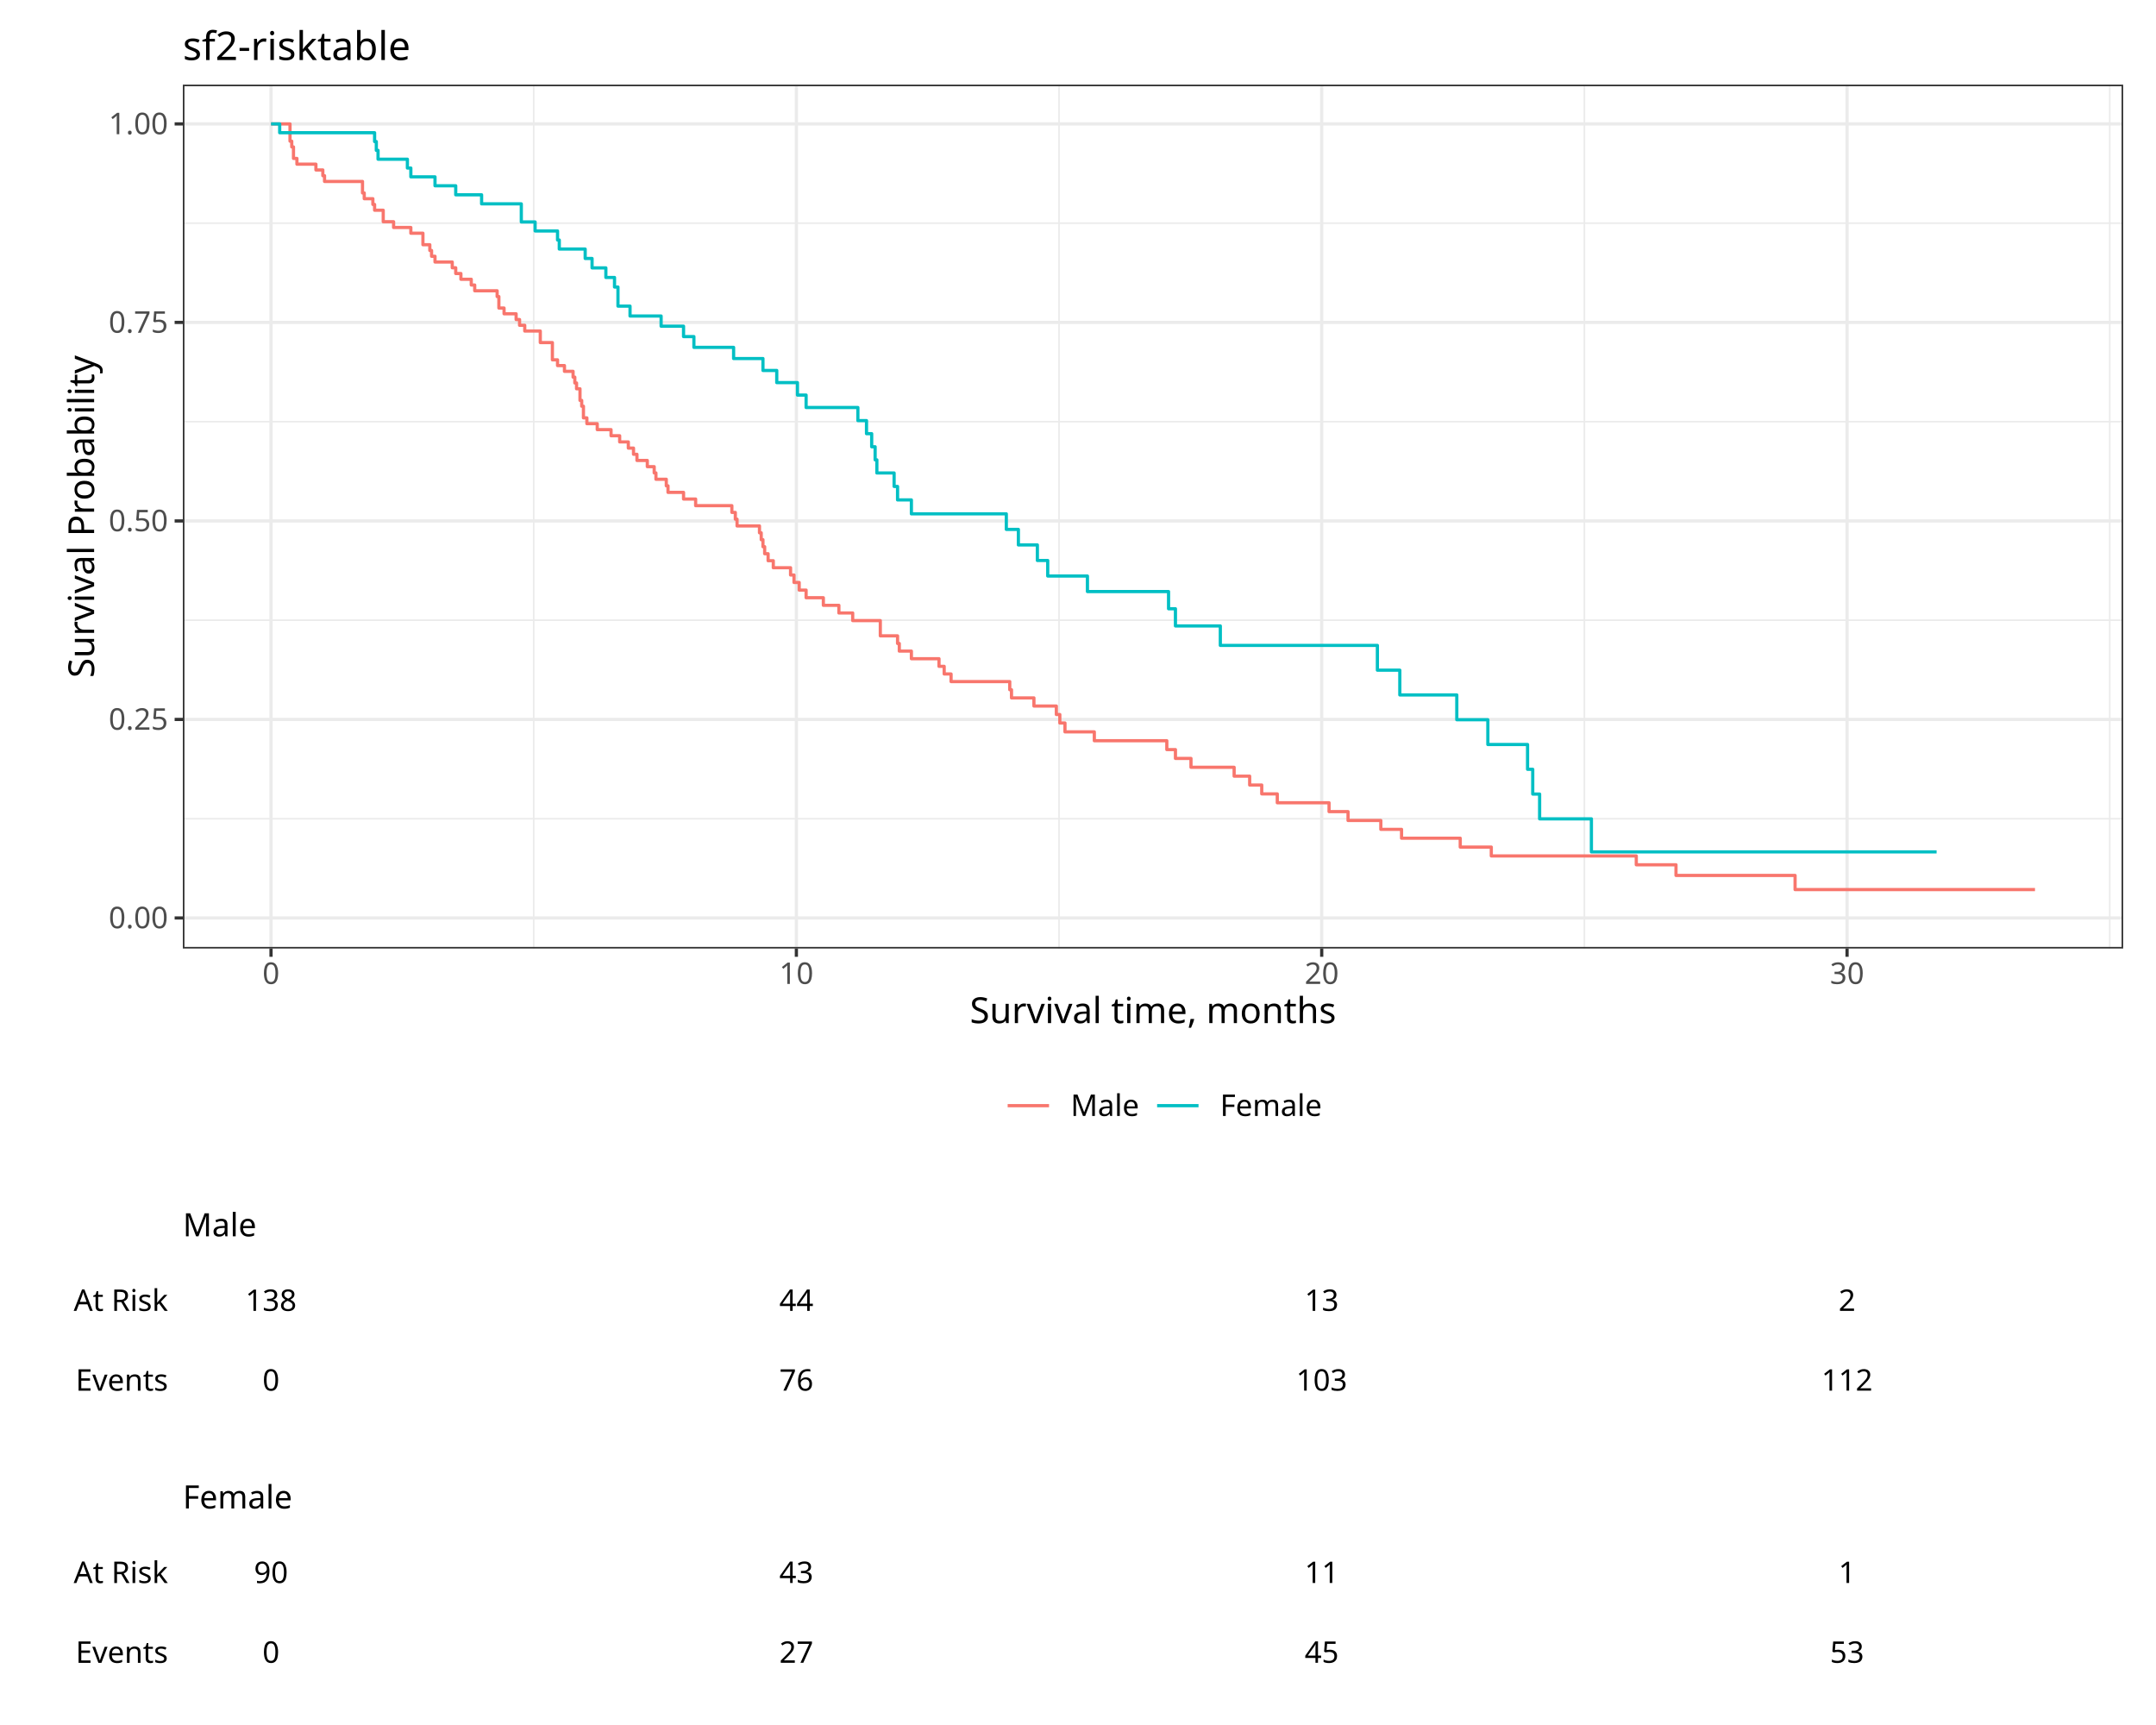
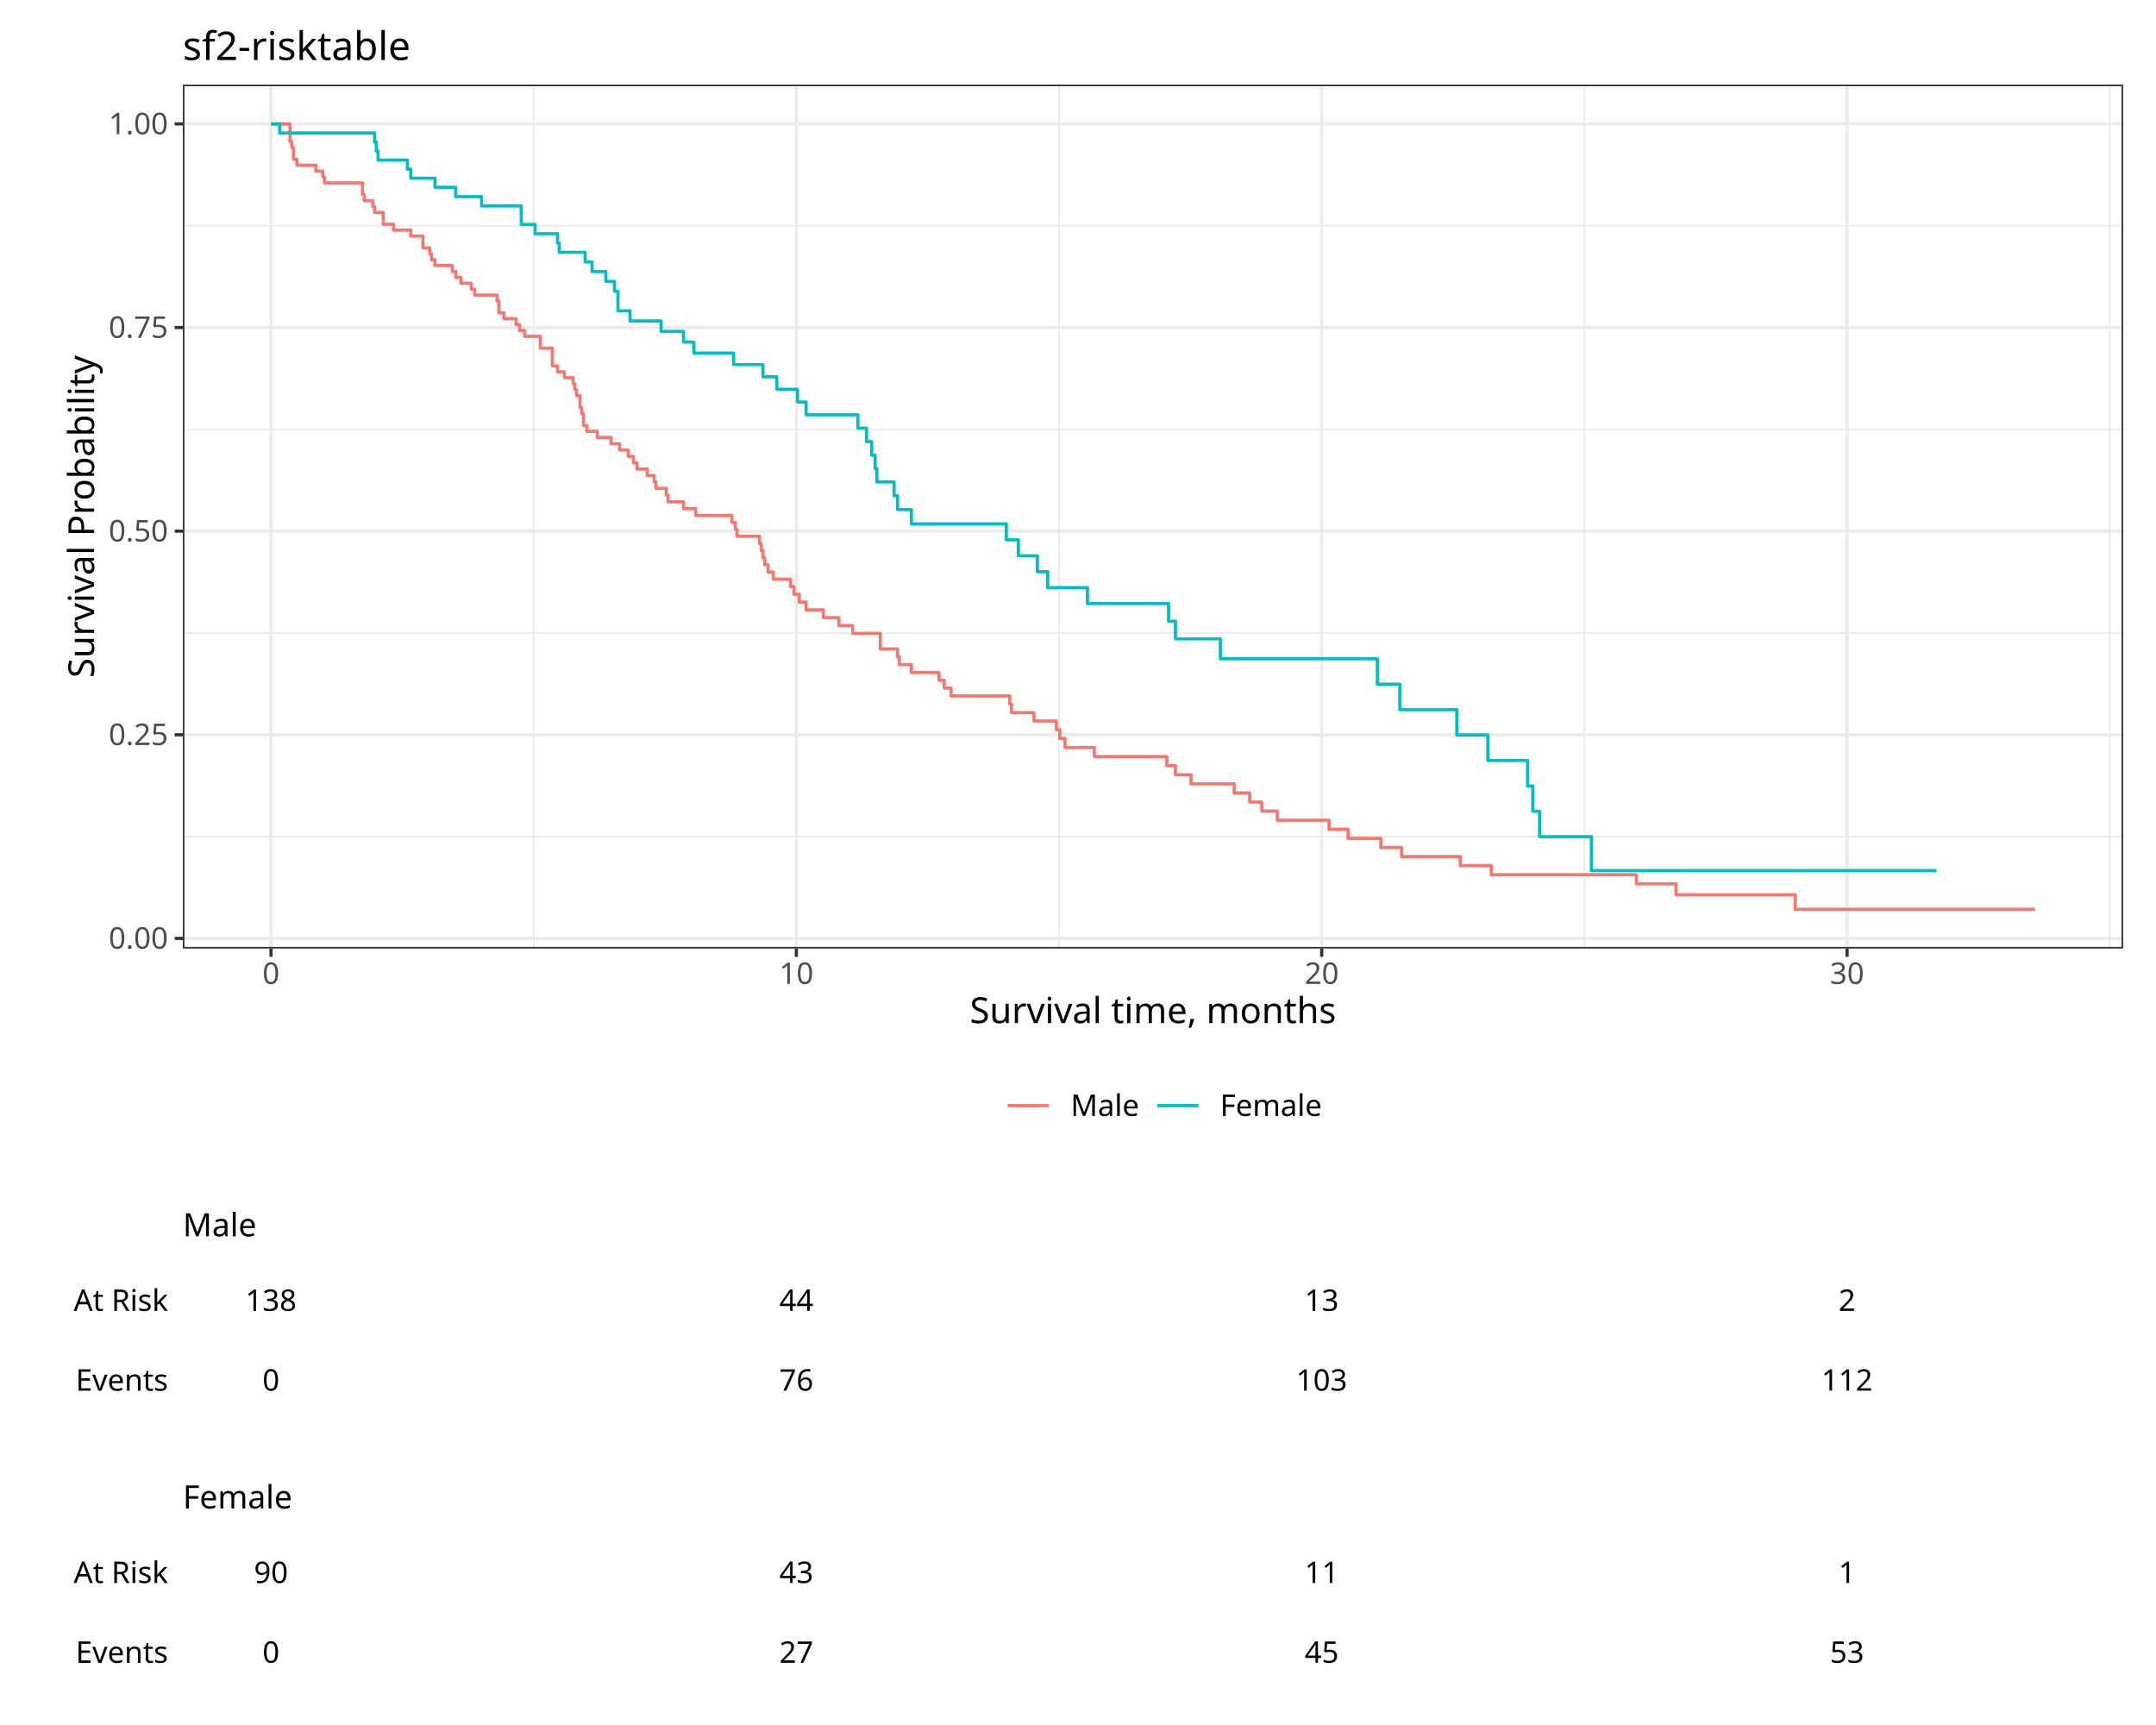
<svg xmlns="http://www.w3.org/2000/svg" class="svglite" data-engine-version="2.0" width="720.00pt" height="576.00pt" viewBox="0 0 720.00 576.00">
  <defs>
    <style type="text/css">
    .svglite line, .svglite polyline, .svglite polygon, .svglite path, .svglite rect, .svglite circle {
      fill: none;
      stroke: #000000;
      stroke-linecap: round;
      stroke-linejoin: round;
      stroke-miterlimit: 10.00;
    }
  </style>
  </defs>
  <rect width="100%" height="100%" style="stroke: none; fill: #FFFFFF;" />
  <defs>
    <clipPath id="cpMC4wMHw3MjAuMDB8MC4wMHw1NzYuMDA=">
      <rect x="0.00" y="0.00" width="720.00" height="576.00" />
    </clipPath>
  </defs>
  <g clip-path="url(#cpMC4wMHw3MjAuMDB8MC4wMHw1NzYuMDA=)">
    <rect x="0.00" y="0.00" width="720.00" height="576.00" style="stroke-width: 1.07; stroke: #FFFFFF; fill: #FFFFFF;" />
  </g>
  <defs>
    <clipPath id="cpNS40OHw3MTQuNTJ8NS40OHwzODguNzk=">
      <rect x="5.48" y="5.48" width="709.04" height="383.31" />
    </clipPath>
  </defs>
  <g clip-path="url(#cpNS40OHw3MTQuNTJ8NS40OHwzODguNzk=)">
    <rect x="5.48" y="5.48" width="709.04" height="383.31" style="stroke-width: 1.07; stroke: #FFFFFF; fill: #FFFFFF;" />
  </g>
  <g clip-path="url(#cpMC4wMHw3MjAuMDB8MC4wMHw1NzYuMDA=)">
</g>
  <defs>
    <clipPath id="cpNS40OHw3MTQuNTJ8Mzg4Ljc5fDQ3OS42Ng==">
      <rect x="5.48" y="388.79" width="709.04" height="90.86" />
    </clipPath>
  </defs>
  <g clip-path="url(#cpNS40OHw3MTQuNTJ8Mzg4Ljc5fDQ3OS42Ng==)">
    <rect x="5.48" y="388.79" width="709.04" height="90.86" style="stroke-width: 1.07; stroke: #FFFFFF; fill: #FFFFFF;" />
  </g>
  <g clip-path="url(#cpMC4wMHw3MjAuMDB8MC4wMHw1NzYuMDA=)">
</g>
  <defs>
    <clipPath id="cpNS40OHw3MTQuNTJ8NDc5LjY2fDU3MC41Mg==">
      <rect x="5.48" y="479.66" width="709.04" height="90.86" />
    </clipPath>
  </defs>
  <g clip-path="url(#cpNS40OHw3MTQuNTJ8NDc5LjY2fDU3MC41Mg==)">
    <rect x="5.48" y="479.66" width="709.04" height="90.86" style="stroke-width: 1.07; stroke: #FFFFFF; fill: #FFFFFF;" />
  </g>
  <g clip-path="url(#cpMC4wMHw3MjAuMDB8MC4wMHw1NzYuMDA=)">
</g>
  <defs>
    <clipPath id="cpMTAuOTZ8NzA5LjA0fDEwLjk2fDM4My4zMQ==">
      <rect x="10.96" y="10.96" width="698.08" height="372.36" />
    </clipPath>
  </defs>
  <g clip-path="url(#cpMTAuOTZ8NzA5LjA0fDEwLjk2fDM4My4zMQ==)">
</g>
  <g clip-path="url(#cpMC4wMHw3MjAuMDB8MC4wMHw1NzYuMDA=)">
</g>
  <g clip-path="url(#cpNS40OHw3MTQuNTJ8NS40OHwzODguNzk=)">
    <rect x="5.48" y="5.48" width="709.04" height="383.31" style="stroke-width: 1.07; stroke: #FFFFFF; fill: #FFFFFF;" />
  </g>
  <defs>
    <clipPath id="cpNjEuMDZ8NzA5LjA0fDI4LjI2fDMxNi43NA==">
      <rect x="61.06" y="28.26" width="647.98" height="288.47" />
    </clipPath>
  </defs>
  <g clip-path="url(#cpNjEuMDZ8NzA5LjA0fDI4LjI2fDMxNi43NA==)">
    <rect x="61.06" y="28.26" width="647.98" height="288.47" style="stroke-width: 1.07; stroke: none; fill: #FFFFFF;" />
-     <polyline points="61.06,273.38 709.04,273.38 " style="stroke-width: 0.53; stroke: #EBEBEB; stroke-linecap: butt;" />
-     <polyline points="61.06,207.09 709.04,207.09 " style="stroke-width: 0.53; stroke: #EBEBEB; stroke-linecap: butt;" />
-     <polyline points="61.06,140.80 709.04,140.80 " style="stroke-width: 0.53; stroke: #EBEBEB; stroke-linecap: butt;" />
-     <polyline points="61.06,74.52 709.04,74.52 " style="stroke-width: 0.53; stroke: #EBEBEB; stroke-linecap: butt;" />
+     <polyline points="61.06,279.34 709.04,279.34 " style="stroke-width: 0.53; stroke: #EBEBEB; stroke-linecap: butt;" />
+     <polyline points="61.06,211.35 709.04,211.35 " style="stroke-width: 0.53; stroke: #EBEBEB; stroke-linecap: butt;" />
+     <polyline points="61.06,143.36 709.04,143.36 " style="stroke-width: 0.53; stroke: #EBEBEB; stroke-linecap: butt;" />
+     <polyline points="61.06,75.37 709.04,75.37 " style="stroke-width: 0.53; stroke: #EBEBEB; stroke-linecap: butt;" />
    <polyline points="178.23,316.74 178.23,28.26 " style="stroke-width: 0.53; stroke: #EBEBEB; stroke-linecap: butt;" />
    <polyline points="353.67,316.74 353.67,28.26 " style="stroke-width: 0.53; stroke: #EBEBEB; stroke-linecap: butt;" />
    <polyline points="529.11,316.74 529.11,28.26 " style="stroke-width: 0.53; stroke: #EBEBEB; stroke-linecap: butt;" />
    <polyline points="704.55,316.74 704.55,28.26 " style="stroke-width: 0.53; stroke: #EBEBEB; stroke-linecap: butt;" />
-     <polyline points="61.06,306.52 709.04,306.52 " style="stroke-width: 1.07; stroke: #EBEBEB; stroke-linecap: butt;" />
-     <polyline points="61.06,240.23 709.04,240.23 " style="stroke-width: 1.07; stroke: #EBEBEB; stroke-linecap: butt;" />
-     <polyline points="61.06,173.95 709.04,173.95 " style="stroke-width: 1.07; stroke: #EBEBEB; stroke-linecap: butt;" />
-     <polyline points="61.06,107.66 709.04,107.66 " style="stroke-width: 1.07; stroke: #EBEBEB; stroke-linecap: butt;" />
+     <polyline points="61.06,313.34 709.04,313.34 " style="stroke-width: 1.07; stroke: #EBEBEB; stroke-linecap: butt;" />
+     <polyline points="61.06,245.35 709.04,245.35 " style="stroke-width: 1.07; stroke: #EBEBEB; stroke-linecap: butt;" />
+     <polyline points="61.06,177.36 709.04,177.36 " style="stroke-width: 1.07; stroke: #EBEBEB; stroke-linecap: butt;" />
+     <polyline points="61.06,109.37 709.04,109.37 " style="stroke-width: 1.07; stroke: #EBEBEB; stroke-linecap: butt;" />
    <polyline points="61.06,41.38 709.04,41.38 " style="stroke-width: 1.07; stroke: #EBEBEB; stroke-linecap: butt;" />
    <polyline points="90.51,316.74 90.51,28.26 " style="stroke-width: 1.07; stroke: #EBEBEB; stroke-linecap: butt;" />
    <polyline points="265.95,316.74 265.95,28.26 " style="stroke-width: 1.07; stroke: #EBEBEB; stroke-linecap: butt;" />
    <polyline points="441.39,316.74 441.39,28.26 " style="stroke-width: 1.07; stroke: #EBEBEB; stroke-linecap: butt;" />
    <polyline points="616.83,316.74 616.83,28.26 " style="stroke-width: 1.07; stroke: #EBEBEB; stroke-linecap: butt;" />
-     <polyline points="90.51,41.38 96.85,41.38 96.85,47.14 97.43,47.14 97.43,49.06 98.01,49.06 98.01,52.90 99.16,52.90 99.16,54.82 105.50,54.82 105.50,56.75 107.81,56.75 107.81,58.67 108.38,58.67 108.38,60.59 121.06,60.59 121.06,64.43 121.64,64.43 121.64,66.35 124.52,66.35 124.52,68.27 125.10,68.27 125.10,70.20 127.98,70.20 127.98,74.04 131.44,74.04 131.44,75.96 137.20,75.96 137.20,77.88 141.24,77.88 141.24,81.72 143.54,81.72 143.54,83.64 144.12,83.64 144.12,85.57 145.27,85.57 145.27,87.49 151.03,87.49 151.03,89.41 152.19,89.41 152.19,91.33 153.92,91.33 153.92,93.25 157.38,93.25 157.38,95.17 158.53,95.17 158.53,97.09 166.02,97.09 166.02,99.02 166.60,99.02 166.60,102.86 168.33,102.86 168.33,104.78 172.36,104.78 172.36,106.70 173.51,106.70 173.51,108.62 175.24,108.62 175.24,110.54 180.43,110.54 180.43,114.39 184.47,114.39 184.47,120.15 186.19,120.15 186.19,122.07 188.50,122.07 188.50,123.99 190.81,123.99 190.81,123.99 191.38,123.99 191.38,125.93 191.96,125.93 191.96,127.88 192.54,127.88 192.54,129.82 193.69,129.82 193.69,133.70 194.26,133.70 194.26,135.64 194.84,135.64 194.84,139.53 195.99,139.53 195.99,141.47 197.15,141.47 197.15,141.47 198.88,141.47 198.88,141.47 199.45,141.47 199.45,143.46 200.60,143.46 200.60,143.46 203.49,143.46 203.49,143.46 204.06,143.46 204.06,145.50 206.94,145.50 206.94,147.56 209.83,147.56 209.83,149.62 211.56,149.62 211.56,151.69 212.71,151.69 212.71,153.75 216.17,153.75 216.17,155.82 217.90,155.82 217.90,155.82 218.47,155.82 218.47,157.91 219.05,157.91 219.05,160.03 220.20,160.03 220.20,160.03 222.51,160.03 222.51,162.22 223.08,162.22 223.08,164.41 227.12,164.41 227.12,164.41 228.27,164.41 228.27,166.63 232.31,166.63 232.31,168.85 239.80,168.85 239.80,168.85 244.41,168.85 244.41,171.10 245.56,171.10 245.56,173.36 246.14,173.36 246.14,175.62 251.33,175.62 251.33,175.62 253.63,175.62 253.63,177.91 254.21,177.91 254.21,180.21 254.79,180.21 254.79,182.55 255.36,182.55 255.36,184.89 256.51,184.89 256.51,187.23 258.24,187.23 258.24,189.57 258.82,189.57 258.82,189.57 263.43,189.57 263.43,189.57 264.01,189.57 264.01,192.00 265.16,192.00 265.16,194.49 266.89,194.49 266.89,197.04 269.20,197.04 269.20,199.59 274.96,199.59 274.96,202.13 280.15,202.13 280.15,204.68 284.76,204.68 284.76,207.22 293.98,207.22 293.98,212.32 299.74,212.32 299.74,214.86 300.32,214.86 300.32,217.41 304.36,217.41 304.36,219.95 313.58,219.95 313.58,222.50 315.31,222.50 315.31,225.05 317.61,225.05 317.61,227.59 323.38,227.59 323.38,227.59 328.56,227.59 328.56,227.59 337.21,227.59 337.21,230.31 337.79,230.31 337.79,233.04 345.28,233.04 345.28,235.76 346.43,235.76 346.43,235.76 352.77,235.76 352.77,238.59 353.93,238.59 353.93,241.42 354.50,241.42 354.50,241.42 355.65,241.42 355.65,244.38 365.45,244.38 365.45,247.34 389.66,247.34 389.66,250.30 392.54,250.30 392.54,253.25 397.73,253.25 397.73,256.21 412.14,256.21 412.14,259.17 417.33,259.17 417.33,262.13 421.36,262.13 421.36,265.09 426.55,265.09 426.55,268.05 443.84,268.05 443.84,271.01 450.18,271.01 450.18,273.97 461.13,273.97 461.13,276.93 468.05,276.93 468.05,279.89 487.65,279.89 487.65,282.85 498.02,282.85 498.02,285.81 546.44,285.81 546.44,288.76 555.09,288.76 555.09,288.76 559.70,288.76 559.70,292.32 574.68,292.32 574.68,292.32 599.47,292.32 599.47,297.05 672.67,297.05 672.67,297.05 679.59,297.05 679.59,297.05 " style="stroke-width: 1.07; stroke: #F8766D; stroke-linecap: butt;" />
-     <polyline points="90.51,41.38 93.40,41.38 93.40,44.32 125.10,44.32 125.10,47.27 125.67,47.27 125.67,50.21 126.25,50.21 126.25,53.16 136.05,53.16 136.05,56.11 137.20,56.11 137.20,59.05 143.54,59.05 143.54,59.05 145.27,59.05 145.27,62.03 151.03,62.03 151.03,62.03 152.19,62.03 152.19,65.05 160.83,65.05 160.83,68.07 174.09,68.07 174.09,74.11 178.70,74.11 178.70,77.12 186.19,77.12 186.19,80.14 186.77,80.14 186.77,83.16 190.23,83.16 190.23,83.16 191.38,83.16 191.38,83.16 192.54,83.16 192.54,83.16 195.42,83.16 195.42,86.31 197.72,86.31 197.72,89.45 201.18,89.45 201.18,89.45 202.33,89.45 202.33,92.65 205.22,92.65 205.22,95.84 206.37,95.84 206.37,102.22 206.94,102.22 206.94,102.22 207.52,102.22 207.52,102.22 210.40,102.22 210.40,105.52 212.13,105.52 212.13,105.52 219.63,105.52 219.63,105.52 220.78,105.52 220.78,108.92 225.97,108.92 225.97,108.92 228.27,108.92 228.27,112.39 228.85,112.39 228.85,112.39 230.58,112.39 230.58,112.39 231.73,112.39 231.73,115.99 235.76,115.99 235.76,115.99 243.83,115.99 243.83,115.99 244.99,115.99 244.99,119.72 245.56,119.72 245.56,119.72 247.29,119.72 247.29,119.72 249.60,119.72 249.60,119.72 254.79,119.72 254.79,123.70 258.82,123.70 258.82,123.70 259.40,123.70 259.40,127.76 261.13,127.76 261.13,127.76 266.31,127.76 266.31,131.92 269.20,131.92 269.20,136.07 272.08,136.07 272.08,136.07 281.88,136.07 281.88,136.07 286.49,136.07 286.49,140.44 289.37,140.44 289.37,144.81 291.10,144.81 291.10,149.18 292.25,149.18 292.25,153.55 292.83,153.55 292.83,157.93 295.71,157.93 295.71,157.93 298.59,157.93 298.59,162.43 299.74,162.43 299.74,166.93 300.32,166.93 300.32,166.93 304.36,166.93 304.36,171.58 307.24,171.58 307.24,171.58 310.70,171.58 310.70,171.58 311.85,171.58 311.85,171.58 336.06,171.58 336.06,176.77 340.09,176.77 340.09,181.96 346.43,181.96 346.43,187.15 349.89,187.15 349.89,192.34 363.15,192.34 363.15,197.53 385.05,197.53 385.05,197.53 390.24,197.53 390.24,203.27 392.54,203.27 392.54,209.01 395.43,209.01 395.43,209.01 403.50,209.01 403.50,209.01 407.53,209.01 407.53,215.51 408.11,215.51 408.11,215.51 412.72,215.51 412.72,215.51 429.43,215.51 429.43,215.51 459.98,215.51 459.98,223.78 467.47,223.78 467.47,232.05 486.50,232.05 486.50,240.33 496.87,240.33 496.87,248.60 510.13,248.60 510.13,256.88 511.86,256.88 511.86,265.15 514.16,265.15 514.16,273.42 517.04,273.42 517.04,273.42 531.45,273.42 531.45,284.46 563.73,284.46 563.73,284.46 646.73,284.46 646.73,284.46 " style="stroke-width: 1.07; stroke: #00BFC4; stroke-linecap: butt;" />
+     <polyline points="90.51,41.38 96.85,41.38 96.85,47.29 97.43,47.29 97.43,49.26 98.01,49.26 98.01,53.20 99.16,53.20 99.16,55.17 105.50,55.17 105.50,57.14 107.81,57.14 107.81,59.11 108.38,59.11 108.38,61.08 121.06,61.08 121.06,65.02 121.64,65.02 121.64,67.00 124.52,67.00 124.52,68.97 125.10,68.97 125.10,70.94 127.98,70.94 127.98,74.88 131.44,74.88 131.44,76.85 137.20,76.85 137.20,78.82 141.24,78.82 141.24,82.76 143.54,82.76 143.54,84.73 144.12,84.73 144.12,86.70 145.27,86.70 145.27,88.67 151.03,88.67 151.03,90.64 152.19,90.64 152.19,92.61 153.92,92.61 153.92,94.59 157.38,94.59 157.38,96.56 158.53,96.56 158.53,98.53 166.02,98.53 166.02,100.50 166.60,100.50 166.60,104.44 168.33,104.44 168.33,106.41 172.36,106.41 172.36,108.38 173.51,108.38 173.51,110.35 175.24,110.35 175.24,112.32 180.43,112.32 180.43,116.26 184.47,116.26 184.47,122.18 186.19,122.18 186.19,124.15 188.50,124.15 188.50,126.12 190.81,126.12 190.81,126.12 191.38,126.12 191.38,128.11 191.96,128.11 191.96,130.10 192.54,130.10 192.54,132.09 193.69,132.09 193.69,136.08 194.26,136.08 194.26,138.07 194.84,138.07 194.84,142.05 195.99,142.05 195.99,144.04 197.15,144.04 197.15,144.04 198.88,144.04 198.88,144.04 199.45,144.04 199.45,146.08 200.60,146.08 200.60,146.08 203.49,146.08 203.49,146.08 204.06,146.08 204.06,148.17 206.94,148.17 206.94,150.29 209.83,150.29 209.83,152.41 211.56,152.41 211.56,154.53 212.71,154.53 212.71,156.64 216.17,156.64 216.17,158.76 217.90,158.76 217.90,158.76 218.47,158.76 218.47,160.91 219.05,160.91 219.05,163.09 220.20,163.09 220.20,163.09 222.51,163.09 222.51,165.33 223.08,165.33 223.08,167.57 227.12,167.57 227.12,167.57 228.27,167.57 228.27,169.85 232.31,169.85 232.31,172.13 239.80,172.13 239.80,172.13 244.41,172.13 244.41,174.44 245.56,174.44 245.56,176.76 246.14,176.76 246.14,179.07 251.33,179.07 251.33,179.07 253.63,179.07 253.63,181.43 254.21,181.43 254.21,183.78 254.79,183.78 254.79,186.18 255.36,186.18 255.36,188.58 256.51,188.58 256.51,190.98 258.24,190.98 258.24,193.38 258.82,193.38 258.82,193.38 263.43,193.38 263.43,193.38 264.01,193.38 264.01,195.88 265.16,195.88 265.16,198.43 266.89,198.43 266.89,201.04 269.20,201.04 269.20,203.65 274.96,203.65 274.96,206.27 280.15,206.27 280.15,208.88 284.76,208.88 284.76,211.49 293.98,211.49 293.98,216.71 299.74,216.71 299.74,219.32 300.32,219.32 300.32,221.93 304.36,221.93 304.36,224.55 313.58,224.55 313.58,227.16 315.31,227.16 315.31,229.77 317.61,229.77 317.61,232.38 323.38,232.38 323.38,232.38 328.56,232.38 328.56,232.38 337.21,232.38 337.21,235.17 337.79,235.17 337.79,237.96 345.28,237.96 345.28,240.76 346.43,240.76 346.43,240.76 352.77,240.76 352.77,243.66 353.93,243.66 353.93,246.56 354.50,246.56 354.50,246.56 355.65,246.56 355.65,249.60 365.45,249.60 365.45,252.63 389.66,252.63 389.66,255.67 392.54,255.67 392.54,258.70 397.73,258.70 397.73,261.74 412.14,261.74 412.14,264.77 417.33,264.77 417.33,267.81 421.36,267.81 421.36,270.84 426.55,270.84 426.55,273.88 443.84,273.88 443.84,276.91 450.18,276.91 450.18,279.95 461.13,279.95 461.13,282.99 468.05,282.99 468.05,286.02 487.65,286.02 487.65,289.06 498.02,289.06 498.02,292.09 546.44,292.09 546.44,295.13 555.09,295.13 555.09,295.13 559.70,295.13 559.70,298.77 574.68,298.77 574.68,298.77 599.47,298.77 599.47,303.63 672.67,303.63 672.67,303.63 679.59,303.63 679.59,303.63 " style="stroke-width: 1.07; stroke: #F8766D; stroke-linecap: butt;" />
+     <polyline points="90.51,41.38 93.40,41.38 93.40,44.40 125.10,44.40 125.10,47.42 125.67,47.42 125.67,50.44 126.25,50.44 126.25,53.46 136.05,53.46 136.05,56.48 137.20,56.48 137.20,59.51 143.54,59.51 143.54,59.51 145.27,59.51 145.27,62.56 151.03,62.56 151.03,62.56 152.19,62.56 152.19,65.66 160.83,65.66 160.83,68.76 174.09,68.76 174.09,74.95 178.70,74.95 178.70,78.04 186.19,78.04 186.19,81.14 186.77,81.14 186.77,84.24 190.23,84.24 190.23,84.24 191.38,84.24 191.38,84.24 192.54,84.24 192.54,84.24 195.42,84.24 195.42,87.46 197.72,87.46 197.72,90.69 201.18,90.69 201.18,90.69 202.33,90.69 202.33,93.96 205.22,93.96 205.22,97.24 206.37,97.24 206.37,103.79 206.94,103.79 206.94,103.79 207.52,103.79 207.52,103.79 210.40,103.79 210.40,107.17 212.13,107.17 212.13,107.17 219.63,107.17 219.63,107.17 220.78,107.17 220.78,110.66 225.97,110.66 225.97,110.66 228.27,110.66 228.27,114.22 228.85,114.22 228.85,114.22 230.58,114.22 230.58,114.22 231.73,114.22 231.73,117.90 235.76,117.90 235.76,117.90 243.83,117.90 243.83,117.90 244.99,117.90 244.99,121.74 245.56,121.74 245.56,121.74 247.29,121.74 247.29,121.74 249.60,121.74 249.60,121.74 254.79,121.74 254.79,125.81 258.82,125.81 258.82,125.81 259.40,125.81 259.40,129.98 261.13,129.98 261.13,129.98 266.31,129.98 266.31,134.24 269.20,134.24 269.20,138.51 272.08,138.51 272.08,138.51 281.88,138.51 281.88,138.51 286.49,138.51 286.49,142.99 289.37,142.99 289.37,147.47 291.10,147.47 291.10,151.96 292.25,151.96 292.25,156.44 292.83,156.44 292.83,160.92 295.71,160.92 295.71,160.92 298.59,160.92 298.59,165.54 299.74,165.54 299.74,170.16 300.32,170.16 300.32,170.16 304.36,170.16 304.36,174.93 307.24,174.93 307.24,174.93 310.70,174.93 310.70,174.93 311.85,174.93 311.85,174.93 336.06,174.93 336.06,180.26 340.09,180.26 340.09,185.58 346.43,185.58 346.43,190.90 349.89,190.90 349.89,196.23 363.15,196.23 363.15,201.55 385.05,201.55 385.05,201.55 390.24,201.55 390.24,207.43 392.54,207.43 392.54,213.32 395.43,213.32 395.43,213.32 403.50,213.32 403.50,213.32 407.53,213.32 407.53,219.98 408.11,219.98 408.11,219.98 412.72,219.98 412.72,219.98 429.43,219.98 429.43,219.98 459.98,219.98 459.98,228.47 467.47,228.47 467.47,236.96 486.50,236.96 486.50,245.44 496.87,245.44 496.87,253.93 510.13,253.93 510.13,262.42 511.86,262.42 511.86,270.90 514.16,270.90 514.16,279.39 517.04,279.39 517.04,279.39 531.45,279.39 531.45,290.71 563.73,290.71 563.73,290.71 646.73,290.71 646.73,290.71 " style="stroke-width: 1.07; stroke: #00BFC4; stroke-linecap: butt;" />
    <rect x="61.06" y="28.26" width="647.98" height="288.47" style="stroke-width: 1.07; stroke: #333333;" />
  </g>
  <g clip-path="url(#cpNS40OHw3MTQuNTJ8NS40OHwzODguNzk=)">
</g>
  <g clip-path="url(#cpMC4wMHw3MjAuMDB8MC4wMHw1NzYuMDA=)">
</g>
  <g clip-path="url(#cpNS40OHw3MTQuNTJ8NS40OHwzODguNzk=)">
</g>
  <g clip-path="url(#cpMC4wMHw3MjAuMDB8MC4wMHw1NzYuMDA=)">
</g>
  <g clip-path="url(#cpNS40OHw3MTQuNTJ8NS40OHwzODguNzk=)">
</g>
  <g clip-path="url(#cpMC4wMHw3MjAuMDB8MC4wMHw1NzYuMDA=)">
</g>
  <g clip-path="url(#cpNS40OHw3MTQuNTJ8NS40OHwzODguNzk=)">
</g>
  <g clip-path="url(#cpMC4wMHw3MjAuMDB8MC4wMHw1NzYuMDA=)">
</g>
  <g clip-path="url(#cpNS40OHw3MTQuNTJ8NS40OHwzODguNzk=)">
</g>
  <g clip-path="url(#cpMC4wMHw3MjAuMDB8MC4wMHw1NzYuMDA=)">
</g>
  <g clip-path="url(#cpNS40OHw3MTQuNTJ8NS40OHwzODguNzk=)">
</g>
  <g clip-path="url(#cpMC4wMHw3MjAuMDB8MC4wMHw1NzYuMDA=)">
-     <text x="56.13" y="309.96" text-anchor="end" style="font-size: 10.00px; fill: #4D4D4D; font-family: sans;" textLength="19.46px" lengthAdjust="spacingAndGlyphs">0.00</text>
-     <text x="56.13" y="243.67" text-anchor="end" style="font-size: 10.00px; fill: #4D4D4D; font-family: sans;" textLength="19.46px" lengthAdjust="spacingAndGlyphs">0.25</text>
-     <text x="56.13" y="177.39" text-anchor="end" style="font-size: 10.00px; fill: #4D4D4D; font-family: sans;" textLength="19.46px" lengthAdjust="spacingAndGlyphs">0.50</text>
-     <text x="56.13" y="111.10" text-anchor="end" style="font-size: 10.00px; fill: #4D4D4D; font-family: sans;" textLength="19.46px" lengthAdjust="spacingAndGlyphs">0.75</text>
+     <text x="56.13" y="316.78" text-anchor="end" style="font-size: 10.00px; fill: #4D4D4D; font-family: sans;" textLength="19.46px" lengthAdjust="spacingAndGlyphs">0.00</text>
+     <text x="56.13" y="248.79" text-anchor="end" style="font-size: 10.00px; fill: #4D4D4D; font-family: sans;" textLength="19.46px" lengthAdjust="spacingAndGlyphs">0.25</text>
+     <text x="56.13" y="180.80" text-anchor="end" style="font-size: 10.00px; fill: #4D4D4D; font-family: sans;" textLength="19.46px" lengthAdjust="spacingAndGlyphs">0.50</text>
+     <text x="56.13" y="112.81" text-anchor="end" style="font-size: 10.00px; fill: #4D4D4D; font-family: sans;" textLength="19.46px" lengthAdjust="spacingAndGlyphs">0.75</text>
    <text x="56.13" y="44.82" text-anchor="end" style="font-size: 10.00px; fill: #4D4D4D; font-family: sans;" textLength="19.46px" lengthAdjust="spacingAndGlyphs">1.00</text>
-     <polyline points="58.32,306.52 61.06,306.52 " style="stroke-width: 1.07; stroke: #333333; stroke-linecap: butt;" />
-     <polyline points="58.32,240.23 61.06,240.23 " style="stroke-width: 1.07; stroke: #333333; stroke-linecap: butt;" />
-     <polyline points="58.32,173.95 61.06,173.95 " style="stroke-width: 1.07; stroke: #333333; stroke-linecap: butt;" />
-     <polyline points="58.32,107.66 61.06,107.66 " style="stroke-width: 1.07; stroke: #333333; stroke-linecap: butt;" />
+     <polyline points="58.32,313.34 61.06,313.34 " style="stroke-width: 1.07; stroke: #333333; stroke-linecap: butt;" />
+     <polyline points="58.32,245.35 61.06,245.35 " style="stroke-width: 1.07; stroke: #333333; stroke-linecap: butt;" />
+     <polyline points="58.32,177.36 61.06,177.36 " style="stroke-width: 1.07; stroke: #333333; stroke-linecap: butt;" />
+     <polyline points="58.32,109.37 61.06,109.37 " style="stroke-width: 1.07; stroke: #333333; stroke-linecap: butt;" />
    <polyline points="58.32,41.38 61.06,41.38 " style="stroke-width: 1.07; stroke: #333333; stroke-linecap: butt;" />
  </g>
  <g clip-path="url(#cpNS40OHw3MTQuNTJ8NS40OHwzODguNzk=)">
</g>
  <g clip-path="url(#cpMC4wMHw3MjAuMDB8MC4wMHw1NzYuMDA=)">
</g>
  <g clip-path="url(#cpNS40OHw3MTQuNTJ8NS40OHwzODguNzk=)">
</g>
  <g clip-path="url(#cpMC4wMHw3MjAuMDB8MC4wMHw1NzYuMDA=)">
    <polyline points="90.51,319.48 90.51,316.74 " style="stroke-width: 1.07; stroke: #333333; stroke-linecap: butt;" />
    <polyline points="265.95,319.48 265.95,316.74 " style="stroke-width: 1.07; stroke: #333333; stroke-linecap: butt;" />
    <polyline points="441.39,319.48 441.39,316.74 " style="stroke-width: 1.07; stroke: #333333; stroke-linecap: butt;" />
    <polyline points="616.83,319.48 616.83,316.74 " style="stroke-width: 1.07; stroke: #333333; stroke-linecap: butt;" />
    <text x="90.51" y="328.55" text-anchor="middle" style="font-size: 10.00px; fill: #4D4D4D; font-family: sans;" textLength="5.56px" lengthAdjust="spacingAndGlyphs">0</text>
    <text x="265.95" y="328.55" text-anchor="middle" style="font-size: 10.00px; fill: #4D4D4D; font-family: sans;" textLength="11.12px" lengthAdjust="spacingAndGlyphs">10</text>
    <text x="441.39" y="328.55" text-anchor="middle" style="font-size: 10.00px; fill: #4D4D4D; font-family: sans;" textLength="11.12px" lengthAdjust="spacingAndGlyphs">20</text>
    <text x="616.83" y="328.55" text-anchor="middle" style="font-size: 10.00px; fill: #4D4D4D; font-family: sans;" textLength="11.12px" lengthAdjust="spacingAndGlyphs">30</text>
  </g>
  <g clip-path="url(#cpNS40OHw3MTQuNTJ8NS40OHwzODguNzk=)">
</g>
  <g clip-path="url(#cpMC4wMHw3MjAuMDB8MC4wMHw1NzYuMDA=)">
</g>
  <g clip-path="url(#cpNS40OHw3MTQuNTJ8NS40OHwzODguNzk=)">
</g>
  <g clip-path="url(#cpMC4wMHw3MjAuMDB8MC4wMHw1NzYuMDA=)">
    <text x="385.05" y="341.63" text-anchor="middle" style="font-size: 12.00px; font-family: sans;" textLength="114.72px" lengthAdjust="spacingAndGlyphs">Survival time, months</text>
  </g>
  <g clip-path="url(#cpNS40OHw3MTQuNTJ8NS40OHwzODguNzk=)">
</g>
  <g clip-path="url(#cpMC4wMHw3MjAuMDB8MC4wMHw1NzYuMDA=)">
    <text transform="translate(31.43,172.50) rotate(-90)" text-anchor="middle" style="font-size: 12.00px; font-family: sans;" textLength="102.05px" lengthAdjust="spacingAndGlyphs">Survival Probability</text>
  </g>
  <g clip-path="url(#cpNS40OHw3MTQuNTJ8NS40OHwzODguNzk=)">
</g>
  <g clip-path="url(#cpMC4wMHw3MjAuMDB8MC4wMHw1NzYuMDA=)">
</g>
  <g clip-path="url(#cpNS40OHw3MTQuNTJ8NS40OHwzODguNzk=)">
</g>
  <g clip-path="url(#cpMC4wMHw3MjAuMDB8MC4wMHw1NzYuMDA=)">
    <rect x="323.82" y="355.08" width="122.46" height="28.24" style="stroke-width: 1.07; stroke: none; fill: #FFFFFF;" />
    <rect x="334.78" y="360.55" width="17.28" height="17.28" style="stroke-width: 1.07; stroke: none; fill: #FFFFFF;" />
    <line x1="336.51" y1="369.19" x2="350.33" y2="369.19" style="stroke-width: 1.07; stroke: #F8766D; stroke-linecap: butt;" />
    <rect x="384.69" y="360.55" width="17.28" height="17.28" style="stroke-width: 1.07; stroke: none; fill: #FFFFFF;" />
    <line x1="386.42" y1="369.19" x2="400.25" y2="369.19" style="stroke-width: 1.07; stroke: #00BFC4; stroke-linecap: butt;" />
    <text x="357.54" y="372.64" style="font-size: 10.00px; font-family: sans;" textLength="21.68px" lengthAdjust="spacingAndGlyphs">Male</text>
    <text x="407.45" y="372.64" style="font-size: 10.00px; font-family: sans;" textLength="33.35px" lengthAdjust="spacingAndGlyphs">Female</text>
  </g>
  <g clip-path="url(#cpNS40OHw3MTQuNTJ8NS40OHwzODguNzk=)">
</g>
  <g clip-path="url(#cpMC4wMHw3MjAuMDB8MC4wMHw1NzYuMDA=)">
</g>
  <g clip-path="url(#cpNS40OHw3MTQuNTJ8NS40OHwzODguNzk=)">
</g>
  <g clip-path="url(#cpMC4wMHw3MjAuMDB8MC4wMHw1NzYuMDA=)">
    <text x="61.06" y="20.04" style="font-size: 13.20px; font-family: sans;" textLength="71.17px" lengthAdjust="spacingAndGlyphs">sf2-risktable</text>
  </g>
  <g clip-path="url(#cpNS40OHw3MTQuNTJ8NS40OHwzODguNzk=)">
</g>
  <g clip-path="url(#cpMC4wMHw3MjAuMDB8MC4wMHw1NzYuMDA=)">
</g>
  <g clip-path="url(#cpNS40OHw3MTQuNTJ8NS40OHwzODguNzk=)">
</g>
  <g clip-path="url(#cpMC4wMHw3MjAuMDB8MC4wMHw1NzYuMDA=)">
</g>
  <g clip-path="url(#cpNS40OHw3MTQuNTJ8NS40OHwzODguNzk=)">
</g>
  <g clip-path="url(#cpMC4wMHw3MjAuMDB8MC4wMHw1NzYuMDA=)">
</g>
  <defs>
    <clipPath id="cpMTAuOTZ8NzA5LjA0fDEwLjk2fDEwLjk2">
      <rect x="10.96" y="10.96" width="698.08" height="0.00" />
    </clipPath>
  </defs>
  <g clip-path="url(#cpMTAuOTZ8NzA5LjA0fDEwLjk2fDEwLjk2)">
</g>
  <g clip-path="url(#cpMC4wMHw3MjAuMDB8MC4wMHw1NzYuMDA=)">
</g>
  <g clip-path="url(#cpMTAuOTZ8NzA5LjA0fDEwLjk2fDEwLjk2)">
</g>
  <g clip-path="url(#cpMC4wMHw3MjAuMDB8MC4wMHw1NzYuMDA=)">
</g>
  <defs>
    <clipPath id="cpMTAuOTZ8NzA5LjA0fDM4My4zMXwzODMuMzE=">
      <rect x="10.96" y="383.31" width="698.08" height="0.00" />
    </clipPath>
  </defs>
  <g clip-path="url(#cpMTAuOTZ8NzA5LjA0fDM4My4zMXwzODMuMzE=)">
</g>
  <g clip-path="url(#cpMC4wMHw3MjAuMDB8MC4wMHw1NzYuMDA=)">
</g>
  <defs>
    <clipPath id="cpMTAuOTZ8NzA5LjA0fDM5NC4yN3w0NzQuMTg=">
      <rect x="10.96" y="394.27" width="698.08" height="79.90" />
    </clipPath>
  </defs>
  <g clip-path="url(#cpMTAuOTZ8NzA5LjA0fDM5NC4yN3w0NzQuMTg=)">
</g>
  <g clip-path="url(#cpMC4wMHw3MjAuMDB8MC4wMHw1NzYuMDA=)">
</g>
  <g clip-path="url(#cpNS40OHw3MTQuNTJ8Mzg4Ljc5fDQ3OS42Ng==)">
    <rect x="5.48" y="388.79" width="709.04" height="90.86" style="stroke-width: 1.07; stroke: #FFFFFF; fill: #FFFFFF;" />
  </g>
  <defs>
    <clipPath id="cpNjEuMDZ8NzA5LjA0fDQxOC4zMHw0NzYuOTI=">
      <rect x="61.06" y="418.30" width="647.98" height="58.61" />
    </clipPath>
  </defs>
  <g clip-path="url(#cpNjEuMDZ8NzA5LjA0fDQxOC4zMHw0NzYuOTI=)">
    <rect x="61.06" y="418.30" width="647.98" height="58.61" style="stroke-width: 1.07; stroke: none; fill: #FFFFFF;" />
    <text x="90.51" y="464.36" text-anchor="middle" style="font-size: 9.96px; font-family: sans;" textLength="5.54px" lengthAdjust="spacingAndGlyphs">0</text>
    <text x="90.51" y="437.72" text-anchor="middle" style="font-size: 9.96px; font-family: sans;" textLength="16.62px" lengthAdjust="spacingAndGlyphs">138</text>
    <text x="265.95" y="464.36" text-anchor="middle" style="font-size: 9.96px; font-family: sans;" textLength="11.08px" lengthAdjust="spacingAndGlyphs">76</text>
    <text x="265.95" y="437.72" text-anchor="middle" style="font-size: 9.96px; font-family: sans;" textLength="11.08px" lengthAdjust="spacingAndGlyphs">44</text>
    <text x="441.39" y="464.36" text-anchor="middle" style="font-size: 9.96px; font-family: sans;" textLength="16.62px" lengthAdjust="spacingAndGlyphs">103</text>
    <text x="441.39" y="437.72" text-anchor="middle" style="font-size: 9.96px; font-family: sans;" textLength="11.08px" lengthAdjust="spacingAndGlyphs">13</text>
    <text x="616.83" y="464.36" text-anchor="middle" style="font-size: 9.96px; font-family: sans;" textLength="16.62px" lengthAdjust="spacingAndGlyphs">112</text>
    <text x="616.83" y="437.72" text-anchor="middle" style="font-size: 9.96px; font-family: sans;" textLength="5.54px" lengthAdjust="spacingAndGlyphs">2</text>
  </g>
  <g clip-path="url(#cpNS40OHw3MTQuNTJ8Mzg4Ljc5fDQ3OS42Ng==)">
</g>
  <g clip-path="url(#cpMC4wMHw3MjAuMDB8MC4wMHw1NzYuMDA=)">
</g>
  <g clip-path="url(#cpNS40OHw3MTQuNTJ8Mzg4Ljc5fDQ3OS42Ng==)">
</g>
  <g clip-path="url(#cpMC4wMHw3MjAuMDB8MC4wMHw1NzYuMDA=)">
</g>
  <g clip-path="url(#cpNS40OHw3MTQuNTJ8Mzg4Ljc5fDQ3OS42Ng==)">
</g>
  <g clip-path="url(#cpMC4wMHw3MjAuMDB8MC4wMHw1NzYuMDA=)">
</g>
  <g clip-path="url(#cpNS40OHw3MTQuNTJ8Mzg4Ljc5fDQ3OS42Ng==)">
</g>
  <g clip-path="url(#cpMC4wMHw3MjAuMDB8MC4wMHw1NzYuMDA=)">
</g>
  <g clip-path="url(#cpNS40OHw3MTQuNTJ8Mzg4Ljc5fDQ3OS42Ng==)">
</g>
  <g clip-path="url(#cpMC4wMHw3MjAuMDB8MC4wMHw1NzYuMDA=)">
</g>
  <g clip-path="url(#cpNS40OHw3MTQuNTJ8Mzg4Ljc5fDQ3OS42Ng==)">
</g>
  <g clip-path="url(#cpMC4wMHw3MjAuMDB8MC4wMHw1NzYuMDA=)">
    <text x="56.13" y="464.37" text-anchor="end" style="font-size: 10.00px; font-family: sans;" textLength="30.58px" lengthAdjust="spacingAndGlyphs">Events</text>
    <text x="56.13" y="437.73" text-anchor="end" style="font-size: 10.00px; font-family: sans;" textLength="31.68px" lengthAdjust="spacingAndGlyphs">At Risk</text>
  </g>
  <g clip-path="url(#cpNS40OHw3MTQuNTJ8Mzg4Ljc5fDQ3OS42Ng==)">
</g>
  <g clip-path="url(#cpMC4wMHw3MjAuMDB8MC4wMHw1NzYuMDA=)">
</g>
  <g clip-path="url(#cpNS40OHw3MTQuNTJ8Mzg4Ljc5fDQ3OS42Ng==)">
</g>
  <g clip-path="url(#cpMC4wMHw3MjAuMDB8MC4wMHw1NzYuMDA=)">
</g>
  <g clip-path="url(#cpNS40OHw3MTQuNTJ8Mzg4Ljc5fDQ3OS42Ng==)">
</g>
  <g clip-path="url(#cpMC4wMHw3MjAuMDB8MC4wMHw1NzYuMDA=)">
</g>
  <g clip-path="url(#cpNS40OHw3MTQuNTJ8Mzg4Ljc5fDQ3OS42Ng==)">
</g>
  <g clip-path="url(#cpMC4wMHw3MjAuMDB8MC4wMHw1NzYuMDA=)">
</g>
  <g clip-path="url(#cpNS40OHw3MTQuNTJ8Mzg4Ljc5fDQ3OS42Ng==)">
</g>
  <g clip-path="url(#cpMC4wMHw3MjAuMDB8MC4wMHw1NzYuMDA=)">
</g>
  <g clip-path="url(#cpNS40OHw3MTQuNTJ8Mzg4Ljc5fDQ3OS42Ng==)">
</g>
  <g clip-path="url(#cpMC4wMHw3MjAuMDB8MC4wMHw1NzYuMDA=)">
</g>
  <g clip-path="url(#cpNS40OHw3MTQuNTJ8Mzg4Ljc5fDQ3OS42Ng==)">
</g>
  <g clip-path="url(#cpMC4wMHw3MjAuMDB8MC4wMHw1NzYuMDA=)">
</g>
  <g clip-path="url(#cpNS40OHw3MTQuNTJ8Mzg4Ljc5fDQ3OS42Ng==)">
</g>
  <g clip-path="url(#cpMC4wMHw3MjAuMDB8MC4wMHw1NzYuMDA=)">
    <text x="61.06" y="412.82" style="font-size: 10.75px; font-family: sans;" textLength="23.30px" lengthAdjust="spacingAndGlyphs">Male</text>
  </g>
  <g clip-path="url(#cpNS40OHw3MTQuNTJ8Mzg4Ljc5fDQ3OS42Ng==)">
</g>
  <g clip-path="url(#cpMC4wMHw3MjAuMDB8MC4wMHw1NzYuMDA=)">
</g>
  <g clip-path="url(#cpNS40OHw3MTQuNTJ8Mzg4Ljc5fDQ3OS42Ng==)">
</g>
  <g clip-path="url(#cpMC4wMHw3MjAuMDB8MC4wMHw1NzYuMDA=)">
</g>
  <g clip-path="url(#cpNS40OHw3MTQuNTJ8Mzg4Ljc5fDQ3OS42Ng==)">
</g>
  <g clip-path="url(#cpMC4wMHw3MjAuMDB8MC4wMHw1NzYuMDA=)">
</g>
  <defs>
    <clipPath id="cpMTAuOTZ8NzA5LjA0fDM5NC4yN3wzOTQuMjc=">
      <rect x="10.96" y="394.27" width="698.08" height="0.00" />
    </clipPath>
  </defs>
  <g clip-path="url(#cpMTAuOTZ8NzA5LjA0fDM5NC4yN3wzOTQuMjc=)">
</g>
  <g clip-path="url(#cpMC4wMHw3MjAuMDB8MC4wMHw1NzYuMDA=)">
</g>
  <g clip-path="url(#cpMTAuOTZ8NzA5LjA0fDM5NC4yN3wzOTQuMjc=)">
</g>
  <g clip-path="url(#cpMC4wMHw3MjAuMDB8MC4wMHw1NzYuMDA=)">
</g>
  <defs>
    <clipPath id="cpMTAuOTZ8NzA5LjA0fDQ3NC4xOHw0NzQuMTg=">
      <rect x="10.96" y="474.18" width="698.08" height="0.00" />
    </clipPath>
  </defs>
  <g clip-path="url(#cpMTAuOTZ8NzA5LjA0fDQ3NC4xOHw0NzQuMTg=)">
</g>
  <g clip-path="url(#cpMC4wMHw3MjAuMDB8MC4wMHw1NzYuMDA=)">
</g>
  <defs>
    <clipPath id="cpMTAuOTZ8NzA5LjA0fDQ4NS4xNHw1NjUuMDQ=">
      <rect x="10.96" y="485.14" width="698.08" height="79.90" />
    </clipPath>
  </defs>
  <g clip-path="url(#cpMTAuOTZ8NzA5LjA0fDQ4NS4xNHw1NjUuMDQ=)">
</g>
  <g clip-path="url(#cpMC4wMHw3MjAuMDB8MC4wMHw1NzYuMDA=)">
</g>
  <g clip-path="url(#cpNS40OHw3MTQuNTJ8NDc5LjY2fDU3MC41Mg==)">
    <rect x="5.48" y="479.66" width="709.04" height="90.86" style="stroke-width: 1.07; stroke: #FFFFFF; fill: #FFFFFF;" />
  </g>
  <defs>
    <clipPath id="cpNjEuMDZ8NzA5LjA0fDUwOS4xN3w1NjcuNzg=">
      <rect x="61.06" y="509.17" width="647.98" height="58.61" />
    </clipPath>
  </defs>
  <g clip-path="url(#cpNjEuMDZ8NzA5LjA0fDUwOS4xN3w1NjcuNzg=)">
    <rect x="61.06" y="509.17" width="647.98" height="58.61" style="stroke-width: 1.07; stroke: none; fill: #FFFFFF;" />
    <text x="90.51" y="555.22" text-anchor="middle" style="font-size: 9.96px; font-family: sans;" textLength="5.54px" lengthAdjust="spacingAndGlyphs">0</text>
    <text x="90.51" y="528.58" text-anchor="middle" style="font-size: 9.96px; font-family: sans;" textLength="11.08px" lengthAdjust="spacingAndGlyphs">90</text>
    <text x="265.95" y="555.22" text-anchor="middle" style="font-size: 9.96px; font-family: sans;" textLength="11.08px" lengthAdjust="spacingAndGlyphs">27</text>
    <text x="265.95" y="528.58" text-anchor="middle" style="font-size: 9.96px; font-family: sans;" textLength="11.08px" lengthAdjust="spacingAndGlyphs">43</text>
    <text x="441.39" y="555.22" text-anchor="middle" style="font-size: 9.96px; font-family: sans;" textLength="11.08px" lengthAdjust="spacingAndGlyphs">45</text>
    <text x="441.39" y="528.58" text-anchor="middle" style="font-size: 9.96px; font-family: sans;" textLength="11.08px" lengthAdjust="spacingAndGlyphs">11</text>
    <text x="616.83" y="555.22" text-anchor="middle" style="font-size: 9.96px; font-family: sans;" textLength="11.08px" lengthAdjust="spacingAndGlyphs">53</text>
    <text x="616.83" y="528.58" text-anchor="middle" style="font-size: 9.96px; font-family: sans;" textLength="5.54px" lengthAdjust="spacingAndGlyphs">1</text>
  </g>
  <g clip-path="url(#cpNS40OHw3MTQuNTJ8NDc5LjY2fDU3MC41Mg==)">
</g>
  <g clip-path="url(#cpMC4wMHw3MjAuMDB8MC4wMHw1NzYuMDA=)">
</g>
  <g clip-path="url(#cpNS40OHw3MTQuNTJ8NDc5LjY2fDU3MC41Mg==)">
</g>
  <g clip-path="url(#cpMC4wMHw3MjAuMDB8MC4wMHw1NzYuMDA=)">
</g>
  <g clip-path="url(#cpNS40OHw3MTQuNTJ8NDc5LjY2fDU3MC41Mg==)">
</g>
  <g clip-path="url(#cpMC4wMHw3MjAuMDB8MC4wMHw1NzYuMDA=)">
</g>
  <g clip-path="url(#cpNS40OHw3MTQuNTJ8NDc5LjY2fDU3MC41Mg==)">
</g>
  <g clip-path="url(#cpMC4wMHw3MjAuMDB8MC4wMHw1NzYuMDA=)">
</g>
  <g clip-path="url(#cpNS40OHw3MTQuNTJ8NDc5LjY2fDU3MC41Mg==)">
</g>
  <g clip-path="url(#cpMC4wMHw3MjAuMDB8MC4wMHw1NzYuMDA=)">
</g>
  <g clip-path="url(#cpNS40OHw3MTQuNTJ8NDc5LjY2fDU3MC41Mg==)">
</g>
  <g clip-path="url(#cpMC4wMHw3MjAuMDB8MC4wMHw1NzYuMDA=)">
    <text x="56.13" y="555.24" text-anchor="end" style="font-size: 10.00px; font-family: sans;" textLength="30.58px" lengthAdjust="spacingAndGlyphs">Events</text>
    <text x="56.13" y="528.59" text-anchor="end" style="font-size: 10.00px; font-family: sans;" textLength="31.68px" lengthAdjust="spacingAndGlyphs">At Risk</text>
  </g>
  <g clip-path="url(#cpNS40OHw3MTQuNTJ8NDc5LjY2fDU3MC41Mg==)">
</g>
  <g clip-path="url(#cpMC4wMHw3MjAuMDB8MC4wMHw1NzYuMDA=)">
</g>
  <g clip-path="url(#cpNS40OHw3MTQuNTJ8NDc5LjY2fDU3MC41Mg==)">
</g>
  <g clip-path="url(#cpMC4wMHw3MjAuMDB8MC4wMHw1NzYuMDA=)">
</g>
  <g clip-path="url(#cpNS40OHw3MTQuNTJ8NDc5LjY2fDU3MC41Mg==)">
</g>
  <g clip-path="url(#cpMC4wMHw3MjAuMDB8MC4wMHw1NzYuMDA=)">
</g>
  <g clip-path="url(#cpNS40OHw3MTQuNTJ8NDc5LjY2fDU3MC41Mg==)">
</g>
  <g clip-path="url(#cpMC4wMHw3MjAuMDB8MC4wMHw1NzYuMDA=)">
</g>
  <g clip-path="url(#cpNS40OHw3MTQuNTJ8NDc5LjY2fDU3MC41Mg==)">
</g>
  <g clip-path="url(#cpMC4wMHw3MjAuMDB8MC4wMHw1NzYuMDA=)">
</g>
  <g clip-path="url(#cpNS40OHw3MTQuNTJ8NDc5LjY2fDU3MC41Mg==)">
</g>
  <g clip-path="url(#cpMC4wMHw3MjAuMDB8MC4wMHw1NzYuMDA=)">
</g>
  <g clip-path="url(#cpNS40OHw3MTQuNTJ8NDc5LjY2fDU3MC41Mg==)">
</g>
  <g clip-path="url(#cpMC4wMHw3MjAuMDB8MC4wMHw1NzYuMDA=)">
</g>
  <g clip-path="url(#cpNS40OHw3MTQuNTJ8NDc5LjY2fDU3MC41Mg==)">
</g>
  <g clip-path="url(#cpMC4wMHw3MjAuMDB8MC4wMHw1NzYuMDA=)">
    <text x="61.06" y="503.69" style="font-size: 10.75px; font-family: sans;" textLength="35.85px" lengthAdjust="spacingAndGlyphs">Female</text>
  </g>
  <g clip-path="url(#cpNS40OHw3MTQuNTJ8NDc5LjY2fDU3MC41Mg==)">
</g>
  <g clip-path="url(#cpMC4wMHw3MjAuMDB8MC4wMHw1NzYuMDA=)">
</g>
  <g clip-path="url(#cpNS40OHw3MTQuNTJ8NDc5LjY2fDU3MC41Mg==)">
</g>
  <g clip-path="url(#cpMC4wMHw3MjAuMDB8MC4wMHw1NzYuMDA=)">
</g>
  <g clip-path="url(#cpNS40OHw3MTQuNTJ8NDc5LjY2fDU3MC41Mg==)">
</g>
  <g clip-path="url(#cpMC4wMHw3MjAuMDB8MC4wMHw1NzYuMDA=)">
</g>
  <defs>
    <clipPath id="cpMTAuOTZ8NzA5LjA0fDQ4NS4xNHw0ODUuMTQ=">
      <rect x="10.96" y="485.14" width="698.08" height="0.00" />
    </clipPath>
  </defs>
  <g clip-path="url(#cpMTAuOTZ8NzA5LjA0fDQ4NS4xNHw0ODUuMTQ=)">
</g>
  <g clip-path="url(#cpMC4wMHw3MjAuMDB8MC4wMHw1NzYuMDA=)">
</g>
  <g clip-path="url(#cpMTAuOTZ8NzA5LjA0fDQ4NS4xNHw0ODUuMTQ=)">
</g>
  <g clip-path="url(#cpMC4wMHw3MjAuMDB8MC4wMHw1NzYuMDA=)">
</g>
  <defs>
    <clipPath id="cpMTAuOTZ8NzA5LjA0fDU2NS4wNHw1NjUuMDQ=">
      <rect x="10.96" y="565.04" width="698.08" height="0.00" />
    </clipPath>
  </defs>
  <g clip-path="url(#cpMTAuOTZ8NzA5LjA0fDU2NS4wNHw1NjUuMDQ=)">
</g>
  <g clip-path="url(#cpMC4wMHw3MjAuMDB8MC4wMHw1NzYuMDA=)">
</g>
</svg>
